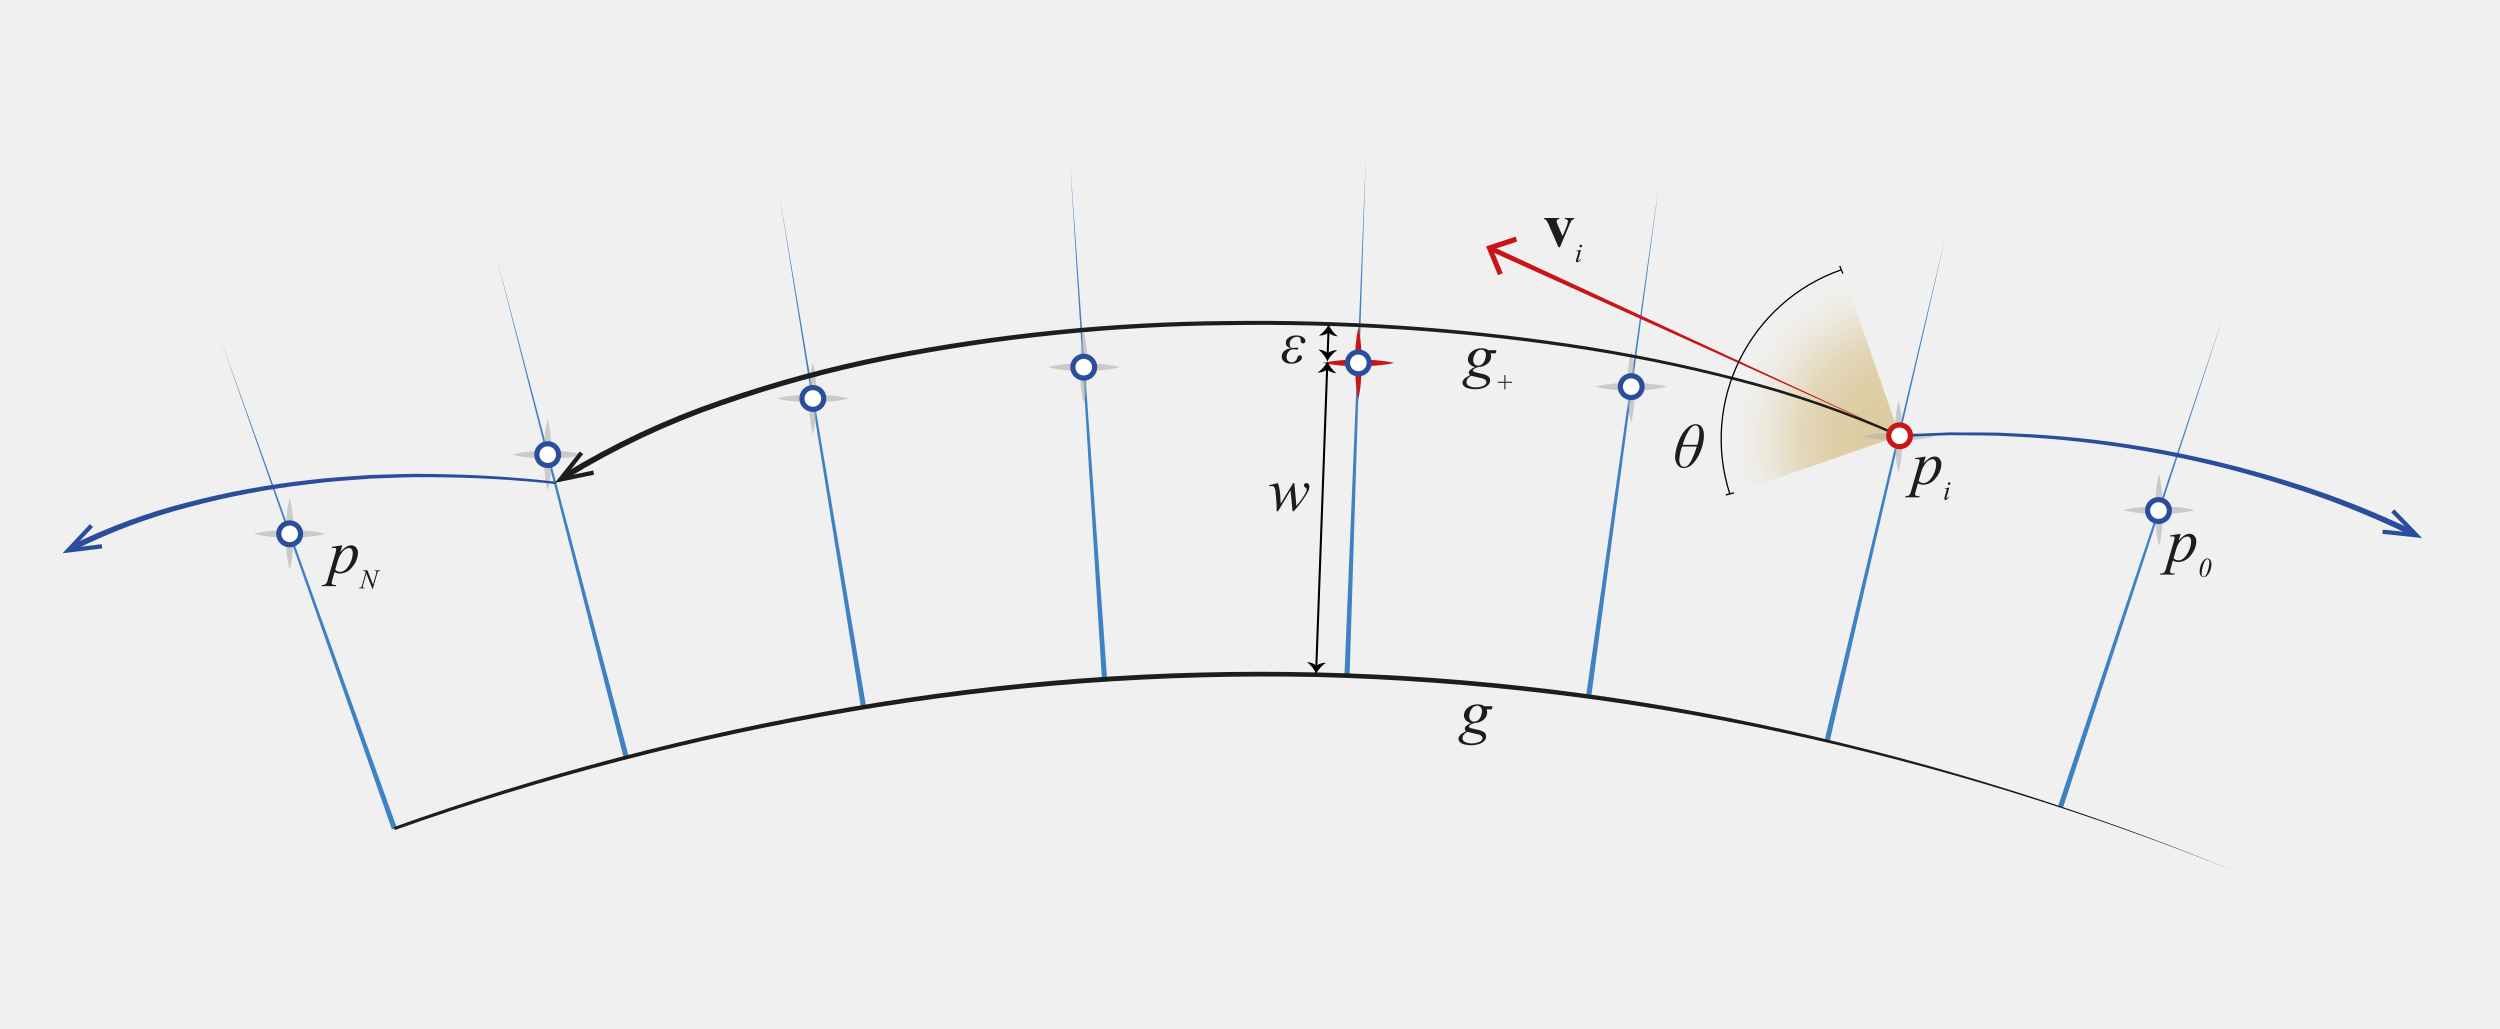
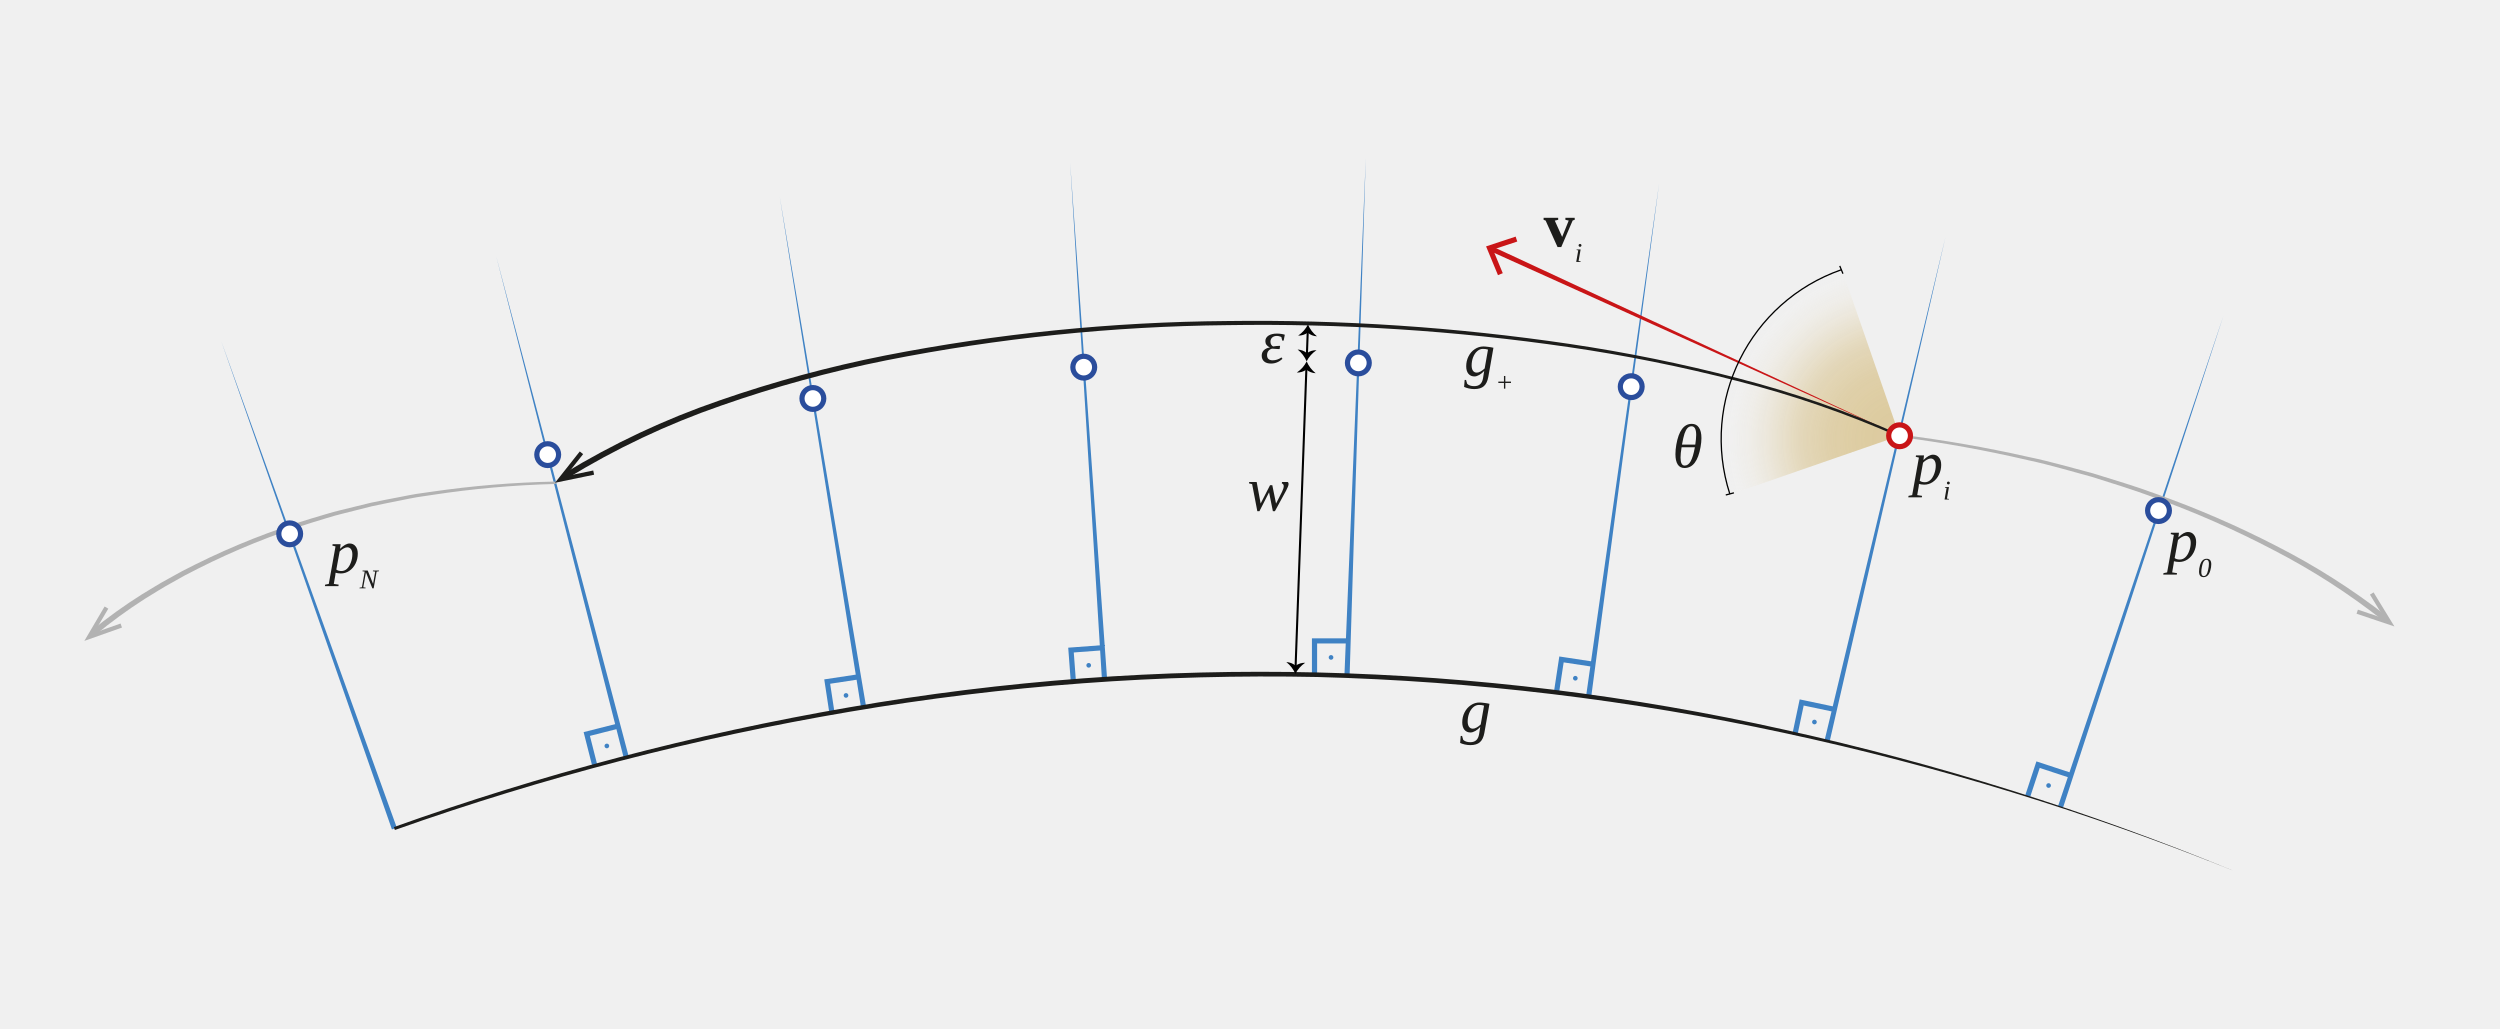
<svg xmlns="http://www.w3.org/2000/svg" xmlns:xlink="http://www.w3.org/1999/xlink" width="170.07mm" height="70mm" viewBox="0 0 482.087 198.425">
  <defs>
    <style>
-       .cls-1, .cls-12, .cls-13 {
+       .cls-1, .cls-11, .cls-15, .cls-3 {
        fill: none;
      }

-       .cls-2, .cls-3 {
+       .cls-2, .cls-5 {
        fill: #fff;
      }

      .cls-2 {
        stroke: #2a4d9c;
      }

-       .cls-12, .cls-13, .cls-2, .cls-3 {
+       .cls-11, .cls-15, .cls-2, .cls-3, .cls-5 {
        stroke-miterlimit: 10;
      }

      .cls-3 {
+         stroke: #3f82c4;
+       }
+ 
+       .cls-4 {
+         fill: #3f82c4;
+       }
+ 
+       .cls-5 {
        stroke: #c91517;
      }

-       .cls-4 {
+       .cls-6 {
        clip-path: url(#clip-path);
      }

-       .cls-5 {
+       .cls-7 {
        opacity: 0.41;
        fill: url(#Degradado_sin_nombre_105);
      }

-       .cls-6 {
-         fill: #3f82c4;
-       }
- 
-       .cls-7 {
-         opacity: 0.61;
-       }
- 
      .cls-8 {
+         fill: #c91517;
+       }
+ 
+       .cls-9 {
        fill: #b2b2b2;
      }

-       .cls-9 {
-         fill: #c91517;
-       }
- 
-       .cls-10 {
-         fill: #2a4d9c;
+       .cls-10, .cls-12, .cls-13, .cls-14 {
+         fill: #1d1d1b;
+       }
+ 
+       .cls-11, .cls-15 {
+         stroke: #000;
      }

      .cls-11 {
-         fill: #1d1d1b;
+         stroke-width: 0.4px;
+       }
+ 
+       .cls-12, .cls-14 {
+         font-size: 12px;
      }

      .cls-12, .cls-13 {
-         stroke: #000;
-       }
- 
-       .cls-12 {
-         stroke-width: 0.4px;
+         font-family: TimesNewRomanPS-ItalicMT, Times New Roman;
+         font-style: italic;
      }

      .cls-13 {
+         font-size: 9px;
+       }
+ 
+       .cls-14 {
+         font-family: TimesNewRomanPS-BoldMT, Times New Roman;
+         font-weight: 700;
+       }
+ 
+       .cls-15 {
        stroke-width: 0.25px;
      }
    </style>
    <clipPath id="clip-path">
      <polygon class="cls-1" points="366.306 84.03 353.849 48.101 329.684 65.899 331.257 96.182 366.306 84.03" />
    </clipPath>
-     <radialGradient id="Degradado_sin_nombre_105" data-name="Degradado sin nombre 105" cx="-5.186" cy="282.365" r="34.599" gradientTransform="matrix(0.9, 0.436, -0.436, 0.9, 494.41, -167.115)" gradientUnits="userSpaceOnUse">
+     <radialGradient id="Degradado_sin_nombre_105" data-name="Degradado sin nombre 105" cx="-66.834" cy="14.029" r="34.599" gradientTransform="matrix(0.9, 0.436, -0.436, 0.9, 432.762, 101.221)" gradientUnits="userSpaceOnUse">
      <stop offset="0" stop-color="#c1962b" />
      <stop offset="0.174" stop-color="#c1962b" stop-opacity="0.985" />
      <stop offset="0.3" stop-color="#c1962b" stop-opacity="0.937" />
      <stop offset="0.41" stop-color="#c1962b" stop-opacity="0.855" />
      <stop offset="0.511" stop-color="#c1962b" stop-opacity="0.74" />
      <stop offset="0.54" stop-color="#c1962b" stop-opacity="0.7" />
      <stop offset="0.609" stop-color="#c7a03f" stop-opacity="0.634" />
      <stop offset="0.735" stop-color="#d6ba74" stop-opacity="0.458" />
      <stop offset="0.904" stop-color="#efe4c9" stop-opacity="0.177" />
      <stop offset="1" stop-color="#fff" stop-opacity="0" />
    </radialGradient>
+     <symbol id="Nuevo_símbolo" data-name="Nuevo símbolo" viewBox="0 0 6.869 6.869">
+       <polyline class="cls-3" points="0.5 6.869 0.5 0.5 6.869 0.5" />
+       <circle class="cls-4" cx="3.685" cy="3.685" r="0.452" />
+     </symbol>
    <symbol id="Red_dot" data-name="Red dot" viewBox="0 0 5.201 5.201">
-       <circle class="cls-3" cx="2.601" cy="2.601" r="2.101" />
+       <circle class="cls-5" cx="2.601" cy="2.601" r="2.101" />
    </symbol>
    <symbol id="Blue_Point" data-name="Blue Point" viewBox="0 0 5.201 5.201">
      <circle class="cls-2" cx="2.601" cy="2.601" r="2.101" />
    </symbol>
  </defs>
  <g id="Diagram_Piecewise_Geodesic" data-name="Diagram Piecewise  Geodesic">
    <g id="Angle">
-       <g class="cls-4">
-         <circle class="cls-5" cx="366.507" cy="84.674" r="34.599" />
-       </g>
+       <g class="cls-6">
+         <circle class="cls-7" cx="366.507" cy="84.674" r="34.599" />
+       </g>
+     </g>
+     <g id="Symbols">
+       <use width="6.869" height="6.869" transform="translate(252.986 123.087)" xlink:href="#Nuevo_símbolo" />
+       <use width="6.869" height="6.869" transform="translate(300.689 126.591) rotate(8.63)" xlink:href="#Nuevo_símbolo" />
+       <use width="6.869" height="6.869" transform="translate(347.041 134.865) rotate(11.908)" xlink:href="#Nuevo_símbolo" />
+       <use width="6.869" height="6.869" transform="translate(392.692 146.823) rotate(18.228)" xlink:href="#Nuevo_símbolo" />
+       <use width="6.869" height="6.869" transform="translate(205.989 124.897) rotate(-4.286)" xlink:href="#Nuevo_símbolo" />
+       <use width="6.869" height="6.869" transform="translate(158.945 131.012) rotate(-8.623)" xlink:href="#Nuevo_símbolo" />
+       <use width="6.869" height="6.869" transform="translate(112.542 141.181) rotate(-14.249)" xlink:href="#Nuevo_símbolo" />
    </g>
    <g id="PerpGs">
      <g>
-         <polygon class="cls-6" points="75.576 159.938 42.633 65.708 76.518 159.603 75.576 159.938" />
-         <polygon class="cls-6" points="166.03 136.432 150.344 37.85 167.017 136.27 166.03 136.432" />
-         <polygon class="cls-6" points="212.488 131.012 206.362 31.378 213.486 130.946 212.488 131.012" />
-         <polygon class="cls-6" points="259.252 130.233 263.368 30.495 260.252 130.269 259.252 130.233" />
-         <polygon class="cls-6" points="305.852 134.244 319.932 35.419 306.842 134.38 305.852 134.244" />
-         <polygon class="cls-6" points="351.844 142.759 375.159 45.697 352.818 142.988 351.844 142.759" />
-         <polygon class="cls-6" points="396.863 155.456 428.769 60.869 397.813 155.77 396.863 155.456" />
-         <polygon class="cls-6" points="120.28 146.169 95.69 49.423 121.248 145.918 120.28 146.169" />
-       </g>
-     </g>
-     <g id="RefPts" class="cls-7">
-       <g>
-         <path class="cls-8" d="M105.615,80.736A20.827,20.827,0,0,1,106.2,84.2a36.387,36.387,0,0,1,0,6.933,20.631,20.631,0,0,1-.586,3.466,20.73,20.73,0,0,1-.585-3.466,33.8,33.8,0,0,1-.164-3.466,34.385,34.385,0,0,1,.166-3.467A21.036,21.036,0,0,1,105.615,80.736Z" />
-         <path class="cls-8" d="M202.053,70.8a20.9,20.9,0,0,1,3.466-.583,34.648,34.648,0,0,1,3.466-.167,34.087,34.087,0,0,1,3.466.165,20.73,20.73,0,0,1,3.466.585,20.628,20.628,0,0,1-3.466.585,34.087,34.087,0,0,1-3.466.165,34.648,34.648,0,0,1-3.466-.167A20.793,20.793,0,0,1,202.053,70.8Z" />
-         <path class="cls-8" d="M55.859,96.009a20.827,20.827,0,0,1,.583,3.466,34.386,34.386,0,0,1,.167,3.467,34.052,34.052,0,0,1-.164,3.465,20.626,20.626,0,0,1-.586,3.467,20.725,20.725,0,0,1-.585-3.467,33.766,33.766,0,0,1-.164-3.465,34.681,34.681,0,0,1,.166-3.467A21.036,21.036,0,0,1,55.859,96.009Z" />
-         <path class="cls-8" d="M48.927,102.942a20.827,20.827,0,0,1,3.466-.583,34.381,34.381,0,0,1,3.466-.167,33.772,33.772,0,0,1,3.466.164,20.6,20.6,0,0,1,3.466.586,20.7,20.7,0,0,1-3.466.585,36.486,36.486,0,0,1-6.932,0A21.036,21.036,0,0,1,48.927,102.942Z" />
-         <path class="cls-8" d="M149.817,76.84a20.793,20.793,0,0,1,3.466-.583,36.376,36.376,0,0,1,6.932,0,20.733,20.733,0,0,1,3.466.586,20.73,20.73,0,0,1-3.466.585,33.8,33.8,0,0,1-3.466.164,34.351,34.351,0,0,1-3.466-.166A21,21,0,0,1,149.817,76.84Z" />
-         <path class="cls-8" d="M156.749,69.908a21,21,0,0,1,.583,3.466,34.647,34.647,0,0,1,.166,3.466,33.8,33.8,0,0,1-.164,3.466,20.73,20.73,0,0,1-.585,3.466,20.631,20.631,0,0,1-.586-3.466,36.376,36.376,0,0,1,0-6.932A20.793,20.793,0,0,1,156.749,69.908Z" />
-         <path class="cls-8" d="M208.985,63.871a21.018,21.018,0,0,1,.583,3.466,34.365,34.365,0,0,1,.166,3.466,33.786,33.786,0,0,1-.164,3.466,20.713,20.713,0,0,1-.585,3.466,20.614,20.614,0,0,1-.586-3.466,36.376,36.376,0,0,1,0-6.932A20.81,20.81,0,0,1,208.985,63.871Z" />
-         <path class="cls-8" d="M307.623,74.564a21,21,0,0,1,3.466-.583,34.351,34.351,0,0,1,3.466-.166,33.8,33.8,0,0,1,3.466.164,20.73,20.73,0,0,1,3.466.585,20.631,20.631,0,0,1-3.466.586,36.376,36.376,0,0,1-6.932,0A20.793,20.793,0,0,1,307.623,74.564Z" />
-         <path class="cls-8" d="M314.555,67.632a21.036,21.036,0,0,1,.583,3.466,34.675,34.675,0,0,1,.166,3.466,33.772,33.772,0,0,1-.164,3.466,20.7,20.7,0,0,1-.585,3.466,20.6,20.6,0,0,1-.586-3.466,36.376,36.376,0,0,1,0-6.932A20.827,20.827,0,0,1,314.555,67.632Z" />
-         <path class="cls-8" d="M359.191,84.163a20.793,20.793,0,0,1,3.466-.583,36.376,36.376,0,0,1,6.932,0,20.733,20.733,0,0,1,3.466.586,20.73,20.73,0,0,1-3.466.585,34.087,34.087,0,0,1-3.466.165,34.648,34.648,0,0,1-3.466-.167A21,21,0,0,1,359.191,84.163Z" />
-         <path class="cls-8" d="M409.4,98.372a21,21,0,0,1,3.466-.583,34.663,34.663,0,0,1,3.466-.167,34.073,34.073,0,0,1,3.466.165,20.713,20.713,0,0,1,3.466.585,20.716,20.716,0,0,1-3.466.586,36.376,36.376,0,0,1-6.932,0A20.9,20.9,0,0,1,409.4,98.372Z" />
-         <path class="cls-8" d="M366.123,77.231a20.9,20.9,0,0,1,.583,3.466,34.648,34.648,0,0,1,.167,3.466,34.087,34.087,0,0,1-.165,3.466,20.713,20.713,0,0,1-.585,3.466,20.611,20.611,0,0,1-.585-3.466,36.267,36.267,0,0,1,0-6.932A20.793,20.793,0,0,1,366.123,77.231Z" />
-         <path class="cls-8" d="M98.683,87.669a20.827,20.827,0,0,1,3.466-.583,36.376,36.376,0,0,1,6.932,0,20.6,20.6,0,0,1,3.466.586,20.7,20.7,0,0,1-3.466.585,34.058,34.058,0,0,1-3.466.164,34.675,34.675,0,0,1-3.466-.166A21.036,21.036,0,0,1,98.683,87.669Z" />
-         <path class="cls-8" d="M416.328,91.44a20.914,20.914,0,0,1,.583,3.466,34.677,34.677,0,0,1,.167,3.466,34.059,34.059,0,0,1-.165,3.466,20.7,20.7,0,0,1-.585,3.466,20.594,20.594,0,0,1-.585-3.466,36.267,36.267,0,0,1,0-6.932A20.81,20.81,0,0,1,416.328,91.44Z" />
+         <polygon class="cls-4" points="75.576 159.938 42.633 65.708 76.518 159.603 75.576 159.938" />
+         <polygon class="cls-4" points="166.03 136.432 150.344 37.85 167.017 136.27 166.03 136.432" />
+         <polygon class="cls-4" points="212.488 131.012 206.362 31.378 213.486 130.946 212.488 131.012" />
+         <polygon class="cls-4" points="259.252 130.233 263.368 30.495 260.252 130.269 259.252 130.233" />
+         <polygon class="cls-4" points="305.852 134.244 319.932 35.419 306.842 134.38 305.852 134.244" />
+         <polygon class="cls-4" points="351.844 142.759 375.159 45.697 352.818 142.988 351.844 142.759" />
+         <polygon class="cls-4" points="396.863 155.456 428.769 60.869 397.813 155.77 396.863 155.456" />
+         <polygon class="cls-4" points="120.28 146.169 95.69 49.423 121.248 145.918 120.28 146.169" />
      </g>
    </g>
    <g id="StartV">
      <g>
-         <path class="cls-9" d="M366.306,84.03l-78.96-35.616a.494.494,0,1,1,.406-.9l0,0Z" />
-         <polygon class="cls-9" points="292.267 45.626 292.582 46.576 287.901 48.124 289.787 52.68 288.861 53.062 286.566 47.512 292.267 45.626" />
+         <path class="cls-8" d="M366.306,84.03l-78.96-35.616a.494.494,0,1,1,.406-.9l0,0Z" />
+         <polygon class="cls-8" points="292.267 45.626 292.582 46.576 287.901 48.124 289.787 52.68 288.861 53.062 286.566 47.512 292.267 45.626" />
      </g>
    </g>
    <g id="NewG">
      <g>
-         <path class="cls-10" d="M107,93.327a235.72,235.72,0,0,0-23.665-1.3c-3.952-.093-7.9.148-11.846.268-3.937.3-7.882.533-11.8,1.058a162.706,162.706,0,0,0-23.237,4.425,113.224,113.224,0,0,0-22.085,8.267l-.009,0a.556.556,0,1,1-.508-.99l0,0a114.187,114.187,0,0,1,22.354-8.2A163.514,163.514,0,0,1,59.6,92.571c3.936-.5,7.9-.7,11.851-.981,3.963-.094,7.924-.308,11.887-.188a236.055,236.055,0,0,1,23.713,1.465.232.232,0,0,1-.045.461Z" />
-         <polygon class="cls-10" points="17.326 101.06 17.931 101.627 14.225 105.589 19.611 104.936 19.711 105.758 12.066 106.685 17.326 101.06" />
-       </g>
-       <g>
-         <path class="cls-11" d="M366.209,84.24a196.253,196.253,0,0,0-31.223-10.78,308.613,308.613,0,0,0-32.42-6.519A412.072,412.072,0,0,0,236.6,62.7a356.88,356.88,0,0,0-65.706,6.789,237.284,237.284,0,0,0-31.843,8.728A152.306,152.306,0,0,0,109.288,92.3l0,0a.562.562,0,0,1-.6-.952h0A153.457,153.457,0,0,1,138.7,77.235a238.3,238.3,0,0,1,32-8.685,357.708,357.708,0,0,1,65.885-6.644,412.823,412.823,0,0,1,66.071,4.414,309.012,309.012,0,0,1,32.465,6.612A196.8,196.8,0,0,1,366.4,83.819a.232.232,0,1,1-.194.421Z" />
-         <polygon class="cls-11" points="111.798 87.057 112.447 87.571 109.084 91.826 114.395 90.728 114.563 91.539 107.024 93.097 111.798 87.057" />
-       </g>
-       <g>
-         <path class="cls-10" d="M366.291,83.8l6.345-.28,3.173-.135,3.176.008c2.117.015,4.236-.014,6.352.039l6.346.3a206.237,206.237,0,0,1,49.88,9.17,171.406,171.406,0,0,1,23.678,9.276.557.557,0,1,1-.487,1h0l-.007,0a170.562,170.562,0,0,0-23.47-9.367,205.429,205.429,0,0,0-49.63-9.451l-6.325-.337c-2.11-.066-4.222-.051-6.334-.08l-3.167-.028-3.165.114-6.332.239h-.011a.231.231,0,0,1-.019-.462Z" />
-         <polygon class="cls-10" points="459.407 102.951 459.493 102.127 464.889 102.688 461.116 98.79 461.711 98.214 467.066 103.748 459.407 102.951" />
+         <path class="cls-9" d="M107.028,93.328a189.447,189.447,0,0,0-23.671,2.111l-2.939.44c-.978.156-1.944.379-2.917.565-1.94.4-3.888.76-5.821,1.191l-5.76,1.452c-1.927.461-3.8,1.119-5.7,1.668a141.375,141.375,0,0,0-21.989,8.876l-2.639,1.355-2.585,1.453c-1.742.937-3.391,2.029-5.085,3.047a96.268,96.268,0,0,0-9.554,6.972l-.006,0a.556.556,0,1,1-.716-.852l0,0a97.319,97.319,0,0,1,9.72-6.993c1.715-1.016,3.388-2.106,5.15-3.039l2.616-1.447,2.667-1.346A142.226,142.226,0,0,1,59.988,100c1.915-.539,3.8-1.188,5.74-1.637l5.8-1.42c1.943-.419,3.9-.768,5.853-1.155.978-.181,1.949-.4,2.932-.548l2.953-.422a190.091,190.091,0,0,1,23.756-1.955.232.232,0,0,1,.019.463Z" />
+         <polygon class="cls-9" points="20.169 116.951 20.883 117.372 18.131 122.047 23.245 120.234 23.521 121.015 16.263 123.587 20.169 116.951" />
+       </g>
+       <g>
+         <path class="cls-10" d="M366.209,84.24a196.253,196.253,0,0,0-31.223-10.78,308.613,308.613,0,0,0-32.42-6.519A412.072,412.072,0,0,0,236.6,62.7a356.88,356.88,0,0,0-65.706,6.789,237.284,237.284,0,0,0-31.843,8.728A152.306,152.306,0,0,0,109.288,92.3l0,0a.562.562,0,0,1-.6-.952h0A153.457,153.457,0,0,1,138.7,77.235a238.3,238.3,0,0,1,32-8.685,357.708,357.708,0,0,1,65.885-6.644,412.823,412.823,0,0,1,66.071,4.414,309.012,309.012,0,0,1,32.465,6.612A196.8,196.8,0,0,1,366.4,83.819a.232.232,0,1,1-.194.421Z" />
+         <polygon class="cls-10" points="111.798 87.057 112.447 87.571 109.084 91.826 114.395 90.728 114.563 91.539 107.024 93.097 111.798 87.057" />
+       </g>
+       <g>
+         <path class="cls-9" d="M366.334,83.8a251.856,251.856,0,0,1,24.951,4.344c4.139.852,8.193,2.057,12.28,3.126,4.035,1.252,8.09,2.446,12.055,3.915a185.479,185.479,0,0,1,23.266,10.059A132.135,132.135,0,0,1,460.3,118.855a.557.557,0,1,1-.694.871l0,0-.008-.006a131.1,131.1,0,0,0-21.152-13.631,184.562,184.562,0,0,0-23.091-10.16c-3.94-1.488-7.973-2.7-11.987-3.979-4.066-1.091-8.1-2.319-12.223-3.194a251.181,251.181,0,0,0-24.865-4.494h-.007a.232.232,0,0,1,.063-.459Z" />
+         <polygon class="cls-9" points="454.426 118.349 454.69 117.564 459.833 119.293 457.005 114.663 457.712 114.232 461.725 120.804 454.426 118.349" />
      </g>
    </g>
    <g id="MainG">
-       <path class="cls-11" d="M75.948,159.492a526.29,526.29,0,0,1,87.744-23.083A462.521,462.521,0,0,1,344.2,140.732a527.85,527.85,0,0,1,86.521,27.2,527.462,527.462,0,0,0-86.653-26.593,486.881,486.881,0,0,0-89.924-10.786,478.013,478.013,0,0,0-90.306,6.7,525.513,525.513,0,0,0-87.689,22.8Z" />
-     </g>
-     <g id="StartPt">
-       <path class="cls-9" d="M261.937,63.05a33.076,33.076,0,0,1,.649,6.932c-.011,1.155-.039,2.311-.142,3.466a23.652,23.652,0,0,1-.507,3.466,23.518,23.518,0,0,1-.507-3.466c-.1-1.155-.131-2.311-.143-3.466A33.144,33.144,0,0,1,261.937,63.05Z" />
-       <path class="cls-9" d="M255.005,69.982a33.138,33.138,0,0,1,6.932-.65c1.155.012,2.311.039,3.466.143a23.518,23.518,0,0,1,3.466.507,23.518,23.518,0,0,1-3.466.507c-1.155.1-2.311.131-3.466.143A33.138,33.138,0,0,1,255.005,69.982Z" />
+       <path class="cls-10" d="M75.948,159.492a526.29,526.29,0,0,1,87.744-23.083A462.521,462.521,0,0,1,344.2,140.732a527.85,527.85,0,0,1,86.521,27.2,527.462,527.462,0,0,0-86.653-26.593,486.881,486.881,0,0,0-89.924-10.786,478.013,478.013,0,0,0-90.306,6.7,525.513,525.513,0,0,0-87.689,22.8Z" />
    </g>
    <g id="StartPt-Dots">
      <use width="5.201" height="5.201" transform="translate(363.705 81.429)" xlink:href="#Red_dot" />
    </g>
    <g id="RefPt-Dots">
      <use width="5.201" height="5.201" transform="translate(311.954 71.964)" xlink:href="#Blue_Point" />
      <use width="5.201" height="5.201" transform="translate(206.384 68.202)" xlink:href="#Blue_Point" />
      <use width="5.201" height="5.201" transform="translate(154.148 74.239)" xlink:href="#Blue_Point" />
      <use width="5.201" height="5.201" transform="translate(103.015 85.068)" xlink:href="#Blue_Point" />
      <use width="5.201" height="5.201" transform="translate(53.259 100.341)" xlink:href="#Blue_Point" />
      <use width="5.201" height="5.201" transform="translate(413.632 95.856)" xlink:href="#Blue_Point" />
      <use id="Blue_Point-15" data-name="Blue Point" width="5.201" height="5.201" transform="translate(259.336 67.381)" xlink:href="#Blue_Point" />
    </g>
    <g id="Arrows">
      <g>
-         <line class="cls-12" x1="253.835" y1="128.534" x2="255.917" y2="71.111" />
-         <path d="M253.841,128.373a2.952,2.952,0,0,0-1.794-.7,5.439,5.439,0,0,1,1.736,2.283,5.759,5.759,0,0,1,1.9-2.152A3.053,3.053,0,0,0,253.841,128.373Z" />
-         <path d="M255.911,71.272a2.951,2.951,0,0,1-1.84.567,5.451,5.451,0,0,0,1.9-2.151,5.759,5.759,0,0,0,1.737,2.283A3.05,3.05,0,0,1,255.911,71.272Z" />
-       </g>
-       <g>
-         <line class="cls-12" x1="256.175" y1="63.991" x2="256.02" y2="68.265" />
-         <path d="M256.169,64.152a2.947,2.947,0,0,0,1.794.7,5.455,5.455,0,0,1-1.737-2.283,5.745,5.745,0,0,1-1.9,2.151A3.059,3.059,0,0,0,256.169,64.152Z" />
-         <path d="M256.026,68.1a2.949,2.949,0,0,1,1.839-.568,5.454,5.454,0,0,0-1.9,2.152,5.743,5.743,0,0,0-1.736-2.283A3.052,3.052,0,0,1,256.026,68.1Z" />
+         <line class="cls-11" x1="249.835" y1="128.534" x2="251.917" y2="71.111" />
+         <path d="M249.841,128.373a2.952,2.952,0,0,0-1.794-.7,5.439,5.439,0,0,1,1.736,2.283,5.759,5.759,0,0,1,1.9-2.152A3.053,3.053,0,0,0,249.841,128.373Z" />
+         <path d="M251.911,71.272a2.951,2.951,0,0,1-1.84.567,5.451,5.451,0,0,0,1.9-2.151,5.759,5.759,0,0,0,1.737,2.283A3.05,3.05,0,0,1,251.911,71.272Z" />
+       </g>
+       <g>
+         <line class="cls-11" x1="252.175" y1="63.991" x2="252.02" y2="68.265" />
+         <path d="M252.169,64.152a2.947,2.947,0,0,0,1.794.7,5.455,5.455,0,0,1-1.737-2.283,5.745,5.745,0,0,1-1.9,2.151A3.059,3.059,0,0,0,252.169,64.152Z" />
+         <path d="M252.026,68.1a2.949,2.949,0,0,1,1.839-.568,5.454,5.454,0,0,0-1.9,2.152,5.743,5.743,0,0,0-1.736-2.283A3.052,3.052,0,0,1,252.026,68.1Z" />
      </g>
    </g>
    <g id="Text">
-       <path class="cls-11" d="M249.592,93.154l.4,4.394a15.578,15.578,0,0,0,1.629-2.244,2.153,2.153,0,0,0,.357-.89.443.443,0,0,0-.058-.229.535.535,0,0,0-.185-.155.681.681,0,0,1-.225-.211.447.447,0,0,1-.065-.232.4.4,0,0,1,.135-.307.486.486,0,0,1,.346-.126.534.534,0,0,1,.407.179.672.672,0,0,1,.167.477,1.8,1.8,0,0,1-.088.568,6.669,6.669,0,0,1-.686,1.3,21.51,21.51,0,0,1-1.28,1.773q-.659.817-.981,1.145h-.217l-.381-4.055-2.42,4.055h-.258a32.382,32.382,0,0,0-.252-3.949,1.368,1.368,0,0,0-.293-.791.637.637,0,0,0-.445-.135,3.5,3.5,0,0,0-.434.035v-.211l1.682-.392a11.267,11.267,0,0,1,.457,3.006c.023.511.043.834.059.966l2.408-3.972Z" />
-       <path class="cls-11" d="M249.011,67.175q-1.066-.258-1.067-1.066A1.235,1.235,0,0,1,248.5,65.1a2.4,2.4,0,0,1,1.474-.416,2.148,2.148,0,0,1,1.294.34.937.937,0,0,1,.463.732.463.463,0,0,1-.129.334.441.441,0,0,1-.334.135.417.417,0,0,1-.339-.149.533.533,0,0,1-.123-.349,1.153,1.153,0,0,1,.011-.14c0-.04.006-.073.006-.1a.528.528,0,0,0-.164-.366.7.7,0,0,0-.533-.173,1.479,1.479,0,0,0-1,.392,1.283,1.283,0,0,0-.445,1.008q0,.768.7.768a2.1,2.1,0,0,0,.4-.053,1.573,1.573,0,0,1,.281-.041c.188,0,.282.072.282.217,0,.125-.079.187-.235.187a1.611,1.611,0,0,1-.258-.035,2.609,2.609,0,0,0-.41-.041,1.2,1.2,0,0,0-.964.457,1.631,1.631,0,0,0-.378,1.072.974.974,0,0,0,.273.7,1,1,0,0,0,.759.284.99.99,0,0,0,.978-.785,1.3,1.3,0,0,1,.217-.44.412.412,0,0,1,.322-.123.393.393,0,0,1,.3.129.447.447,0,0,1,.117.311q0,.422-.6.8a2.725,2.725,0,0,1-1.465.375,2.053,2.053,0,0,1-1.389-.4,1.255,1.255,0,0,1-.451-.978,1.446,1.446,0,0,1,.466-1.055A2.052,2.052,0,0,1,249.011,67.175Z" />
-       <g>
-         <path class="cls-11" d="M288.581,67.527l-.17.609h-.979a1.77,1.77,0,0,1,.112.592,1.829,1.829,0,0,1-.656,1.377,2.846,2.846,0,0,1-1.817.668,2.7,2.7,0,0,0-.932.445.258.258,0,0,0-.117.194.283.283,0,0,0,.106.213,1.391,1.391,0,0,0,.533.2l1.137.263a2.762,2.762,0,0,1,1.248.528,1,1,0,0,1,.3.715,1.3,1.3,0,0,1-.355.879,2.344,2.344,0,0,1-1.037.624,4.8,4.8,0,0,1-1.509.225,4.727,4.727,0,0,1-1.324-.173,1.775,1.775,0,0,1-.856-.466.911.911,0,0,1-.257-.6,1,1,0,0,1,.167-.524,1.477,1.477,0,0,1,.419-.449q.157-.111.9-.527a.592.592,0,0,1-.269-.463.772.772,0,0,1,.237-.5,2.956,2.956,0,0,1,1-.58,1.789,1.789,0,0,1-1.023-.539,1.344,1.344,0,0,1-.378-.926,1.963,1.963,0,0,1,.73-1.488,2.792,2.792,0,0,1,1.942-.656,2.494,2.494,0,0,1,.721.087,1.959,1.959,0,0,1,.545.276Zm-4.84,4.939a1.753,1.753,0,0,0-.718.557,1.148,1.148,0,0,0-.243.668.758.758,0,0,0,.352.639,2.511,2.511,0,0,0,1.476.363,3.308,3.308,0,0,0,1.433-.284q.594-.285.6-.736a.6.6,0,0,0-.22-.433,1.851,1.851,0,0,0-.853-.334Q285.218,72.836,283.741,72.466Zm2.807-4.019a1.018,1.018,0,0,0-.261-.739.909.909,0,0,0-.683-.269,1.271,1.271,0,0,0-1.092.665,2.505,2.505,0,0,0-.431,1.386,1.023,1.023,0,0,0,.275.738.894.894,0,0,0,.668.287,1.179,1.179,0,0,0,.6-.17,1.486,1.486,0,0,0,.489-.469,2.449,2.449,0,0,0,.316-.761A3.092,3.092,0,0,0,286.548,68.447Z" />
-         <path class="cls-11" d="M290.089,75.1V73.824h-1.274v-.21h1.274V72.34h.21v1.274h1.279v.21H290.3V75.1Z" />
-       </g>
-       <path class="cls-11" d="M287.817,136.184l-.17.609h-.978a1.8,1.8,0,0,1,.111.592,1.829,1.829,0,0,1-.656,1.377,2.841,2.841,0,0,1-1.817.668,2.7,2.7,0,0,0-.931.445.258.258,0,0,0-.117.194.288.288,0,0,0,.1.214,1.4,1.4,0,0,0,.533.2l1.137.264a2.752,2.752,0,0,1,1.248.527,1,1,0,0,1,.3.715,1.292,1.292,0,0,1-.355.879,2.344,2.344,0,0,1-1.037.624,5.177,5.177,0,0,1-2.833.053,1.787,1.787,0,0,1-.855-.466.912.912,0,0,1-.258-.6,1.006,1.006,0,0,1,.167-.524,1.474,1.474,0,0,1,.419-.448c.105-.075.4-.25.9-.528a.593.593,0,0,1-.269-.463.772.772,0,0,1,.237-.5,2.956,2.956,0,0,1,1-.58,1.786,1.786,0,0,1-1.022-.539,1.344,1.344,0,0,1-.378-.926,1.965,1.965,0,0,1,.729-1.488,2.8,2.8,0,0,1,1.943-.656,2.444,2.444,0,0,1,.72.088,1.916,1.916,0,0,1,.545.275Zm-4.84,4.94a1.748,1.748,0,0,0-.717.556,1.145,1.145,0,0,0-.244.668.76.76,0,0,0,.352.639,2.513,2.513,0,0,0,1.477.363,3.3,3.3,0,0,0,1.432-.284q.6-.285.6-.735a.593.593,0,0,0-.22-.434,1.842,1.842,0,0,0-.852-.334Q284.454,141.493,282.977,141.124Zm2.807-4.02a1.014,1.014,0,0,0-.261-.738.905.905,0,0,0-.682-.27,1.271,1.271,0,0,0-1.093.665,2.516,2.516,0,0,0-.431,1.386,1.02,1.02,0,0,0,.276.738.888.888,0,0,0,.668.287,1.163,1.163,0,0,0,.6-.17,1.474,1.474,0,0,0,.489-.468,2.455,2.455,0,0,0,.317-.762A3.128,3.128,0,0,0,285.784,137.1Z" />
-       <g>
-         <path class="cls-11" d="M371.344,88.032l-.4,1.347a4.961,4.961,0,0,1,1.14-1.048,1.967,1.967,0,0,1,1.022-.3,1.151,1.151,0,0,1,.891.413,1.553,1.553,0,0,1,.369,1.075,4.259,4.259,0,0,1-1.049,2.622,3.055,3.055,0,0,1-2.443,1.333,1.9,1.9,0,0,1-.519-.064,2.284,2.284,0,0,1-.506-.229l-.428,1.512a2.791,2.791,0,0,0-.129.58.359.359,0,0,0,.067.22.431.431,0,0,0,.22.14,2.348,2.348,0,0,0,.6.05l-.053.217h-2.76l.059-.217a1.269,1.269,0,0,0,.735-.187,2.15,2.15,0,0,0,.4-.909l1.483-5.132a3.393,3.393,0,0,0,.135-.6.33.33,0,0,0-.091-.246.388.388,0,0,0-.279-.088,3.862,3.862,0,0,0-.474.041v-.228Zm-1.366,4.687a1.213,1.213,0,0,0,.979.434,1.311,1.311,0,0,0,.621-.17,2.325,2.325,0,0,0,.618-.5,4.086,4.086,0,0,0,.542-.771,5.858,5.858,0,0,0,.431-1.028,3.8,3.8,0,0,0,.19-1.172,1.068,1.068,0,0,0-.214-.717.64.64,0,0,0-.5-.25,1.705,1.705,0,0,0-1.251.727,4.6,4.6,0,0,0-.9,1.7Z" />
-         <path class="cls-11" d="M375.9,94.013l-.507,1.8a1.233,1.233,0,0,0-.051.218.092.092,0,0,0,.024.066.077.077,0,0,0,.058.026.17.17,0,0,0,.092-.041,1.541,1.541,0,0,0,.294-.328l.09.059a1.819,1.819,0,0,1-.41.448.547.547,0,0,1-.333.136.242.242,0,0,1-.172-.063.206.206,0,0,1-.066-.157,1.331,1.331,0,0,1,.063-.316l.334-1.147a1.865,1.865,0,0,0,.081-.354.117.117,0,0,0-.039-.092.154.154,0,0,0-.109-.036,1.829,1.829,0,0,0-.232.028v-.1ZM375.863,93a.256.256,0,0,1,.181.437.251.251,0,0,1-.181.075.248.248,0,0,1-.181-.075.25.25,0,0,1-.076-.181.254.254,0,0,1,.074-.182A.248.248,0,0,1,375.863,93Z" />
-       </g>
-       <path class="cls-11" d="M326.947,81.791q1.629,0,1.629,2.233a8.086,8.086,0,0,1-.659,2.985,6.966,6.966,0,0,1-1.506,2.447,2.527,2.527,0,0,1-1.743.808,1.42,1.42,0,0,1-1.193-.624,2.554,2.554,0,0,1-.46-1.556,7.287,7.287,0,0,1,.264-1.652,10.834,10.834,0,0,1,.791-2.13,5.877,5.877,0,0,1,1.321-1.793A2.364,2.364,0,0,1,326.947,81.791Zm-2.584,4.319a9.247,9.247,0,0,0-.539,2.578,1.738,1.738,0,0,0,.24.958.8.8,0,0,0,.715.372,1.081,1.081,0,0,0,.738-.313,4.436,4.436,0,0,0,.809-1.275,16.022,16.022,0,0,0,.873-2.32Zm2.947-.334a7.909,7.909,0,0,0,.393-2.4q0-1.336-.756-1.336-.662,0-1.3,1a11.394,11.394,0,0,0-1.172,2.739Z" />
-       <g>
-         <path class="cls-11" d="M300.536,47.678,298.69,43.43a4.167,4.167,0,0,0-.521-.973.693.693,0,0,0-.4-.2v-.217h2.912v.217a.532.532,0,0,0-.375.1.4.4,0,0,0-.14.3,2.623,2.623,0,0,0,.258.815l.9,2.056.721-1.775a3.425,3.425,0,0,0,.31-1.078.373.373,0,0,0-.132-.3.763.763,0,0,0-.465-.126v-.217h1.793v.217a.73.73,0,0,0-.422.193,3.571,3.571,0,0,0-.493.932l-1.828,4.3Z" />
-         <path class="cls-11" d="M304.866,48.192l-.508,1.8a1.342,1.342,0,0,0-.051.218.089.089,0,0,0,.025.066.071.071,0,0,0,.057.026.158.158,0,0,0,.092-.041,1.516,1.516,0,0,0,.3-.328l.09.059a1.824,1.824,0,0,1-.41.449.553.553,0,0,1-.333.135.242.242,0,0,1-.172-.063.206.206,0,0,1-.066-.157,1.335,1.335,0,0,1,.063-.315l.334-1.148a1.879,1.879,0,0,0,.081-.353.121.121,0,0,0-.039-.093.154.154,0,0,0-.109-.036,1.72,1.72,0,0,0-.233.029v-.1Zm-.033-1.017a.254.254,0,0,1,.256.256.256.256,0,0,1-.256.256.248.248,0,0,1-.181-.075.245.245,0,0,1-.076-.181.253.253,0,0,1,.257-.256Z" />
-       </g>
-       <g>
-         <path class="cls-11" d="M420.506,102.938l-.4,1.348a4.969,4.969,0,0,1,1.14-1.049,1.977,1.977,0,0,1,1.023-.3,1.153,1.153,0,0,1,.89.413,1.553,1.553,0,0,1,.369,1.075,4.254,4.254,0,0,1-1.049,2.622,3.055,3.055,0,0,1-2.443,1.333,1.887,1.887,0,0,1-.518-.064,2.225,2.225,0,0,1-.507-.229l-.428,1.512a2.791,2.791,0,0,0-.129.58.366.366,0,0,0,.067.22.443.443,0,0,0,.22.141,2.363,2.363,0,0,0,.6.049l-.053.217h-2.76l.059-.217a1.262,1.262,0,0,0,.735-.187,2.144,2.144,0,0,0,.4-.908l1.483-5.133a3.374,3.374,0,0,0,.135-.6.33.33,0,0,0-.091-.246.389.389,0,0,0-.278-.088,3.86,3.86,0,0,0-.475.041v-.228Zm-1.366,4.687a1.21,1.21,0,0,0,.979.434,1.311,1.311,0,0,0,.621-.17,2.325,2.325,0,0,0,.618-.5,4.046,4.046,0,0,0,.542-.77,5.87,5.87,0,0,0,.431-1.029,3.8,3.8,0,0,0,.19-1.171,1.069,1.069,0,0,0-.214-.718.642.642,0,0,0-.5-.249,1.707,1.707,0,0,0-1.251.726,4.607,4.607,0,0,0-.905,1.7Z" />
-         <path class="cls-11" d="M425.665,107.692a.689.689,0,0,1,.553.274,1.364,1.364,0,0,1,.223.866,3.4,3.4,0,0,1-.166,1.035,2.866,2.866,0,0,1-.469.915,1.608,1.608,0,0,1-.5.441.808.808,0,0,1-.357.076.689.689,0,0,1-.556-.274,1.361,1.361,0,0,1-.225-.868,3.3,3.3,0,0,1,.225-1.179,2.6,2.6,0,0,1,.674-1.05A.888.888,0,0,1,425.665,107.692Zm0,.133a.5.5,0,0,0-.3.117,1.262,1.262,0,0,0-.315.485,6.27,6.27,0,0,0-.312.951,5.43,5.43,0,0,0-.191,1.3.594.594,0,0,0,.115.4.356.356,0,0,0,.279.132.377.377,0,0,0,.266-.1,2.2,2.2,0,0,0,.5-.945,6.309,6.309,0,0,0,.341-1.779.635.635,0,0,0-.116-.419A.349.349,0,0,0,425.668,107.825Z" />
-       </g>
-       <g>
-         <path class="cls-11" d="M66.008,105.157l-.4,1.347a4.96,4.96,0,0,1,1.139-1.048,1.968,1.968,0,0,1,1.023-.3,1.152,1.152,0,0,1,.891.413,1.553,1.553,0,0,1,.369,1.075,4.264,4.264,0,0,1-1.049,2.622,3.057,3.057,0,0,1-2.443,1.333,1.89,1.89,0,0,1-.519-.064,2.31,2.31,0,0,1-.507-.229l-.428,1.512a2.791,2.791,0,0,0-.129.58.36.36,0,0,0,.068.22.431.431,0,0,0,.22.14,2.333,2.333,0,0,0,.6.05l-.053.217H62.03l.058-.217a1.273,1.273,0,0,0,.736-.187,2.163,2.163,0,0,0,.4-.909l1.482-5.132a3.393,3.393,0,0,0,.135-.6.326.326,0,0,0-.091-.246.383.383,0,0,0-.278-.088,3.875,3.875,0,0,0-.475.041v-.228Zm-1.365,4.687a1.21,1.21,0,0,0,.978.434,1.311,1.311,0,0,0,.622-.17,2.356,2.356,0,0,0,.618-.5,4.086,4.086,0,0,0,.542-.771,5.859,5.859,0,0,0,.43-1.028,3.806,3.806,0,0,0,.191-1.172,1.073,1.073,0,0,0-.214-.717.643.643,0,0,0-.5-.25,1.705,1.705,0,0,0-1.251.727,4.589,4.589,0,0,0-.905,1.7Z" />
-         <path class="cls-11" d="M70.858,109.982l1.073,2.724.582-2.034a1.526,1.526,0,0,0,.071-.39.179.179,0,0,0-.066-.148.41.41,0,0,0-.248-.054l-.065,0,.029-.095h1.117l-.031.095a.641.641,0,0,0-.259.036.422.422,0,0,0-.179.138,1.58,1.58,0,0,0-.167.421l-.817,2.864h-.092l-1.156-2.931-.617,2.165a1.538,1.538,0,0,0-.07.376.178.178,0,0,0,.064.148.635.635,0,0,0,.3.068l-.026.095H69.207l.036-.095a.88.88,0,0,0,.275-.036.362.362,0,0,0,.156-.12,1.734,1.734,0,0,0,.166-.436l.69-2.416a.577.577,0,0,0-.214-.211.9.9,0,0,0-.355-.066l.029-.095Z" />
-       </g>
-       <g>
-         <path class="cls-13" d="M333.569,95.252a34.59,34.59,0,0,1,21.507-43.234" />
+       <text class="cls-12" transform="translate(240.564 98.457)">w</text>
+       <text class="cls-12" transform="translate(243.036 69.982)">ε</text>
+       <text class="cls-12" transform="translate(282.329 72.466)">g</text>
+       <text class="cls-13" transform="translate(288.329 75.463) scale(0.583)">+</text>
+       <text class="cls-12" transform="translate(281.566 141.123)">g</text>
+       <text class="cls-12" transform="translate(368.689 93.335)">p</text>
+       <text class="cls-13" transform="translate(374.689 96.332) scale(0.583)">i</text>
+       <text class="cls-12" transform="translate(322.488 90.123)">θ</text>
+       <text class="cls-14" transform="translate(297.659 47.514)">v</text>
+       <text class="cls-13" transform="translate(303.659 50.511) scale(0.583)">i</text>
+       <text class="cls-12" transform="translate(417.852 108.241)">p</text>
+       <text class="cls-13" transform="translate(423.852 111.238) scale(0.583)">0</text>
+       <text class="cls-12" transform="translate(63.354 110.459)">p</text>
+       <text class="cls-13" transform="translate(69.354 113.456) scale(0.583)">N</text>
+       <g>
+         <path class="cls-15" d="M333.569,95.252a34.59,34.59,0,0,1,21.507-43.234" />
        <rect x="332.762" y="95.121" width="1.625" height="0.25" transform="translate(-13.265 88.47) rotate(-14.817)" />
        <rect x="354.952" y="51.212" width="0.25" height="1.625" transform="translate(6.902 138.975) rotate(-22.357)" />
      </g>
    </g>
  </g>
</svg>
